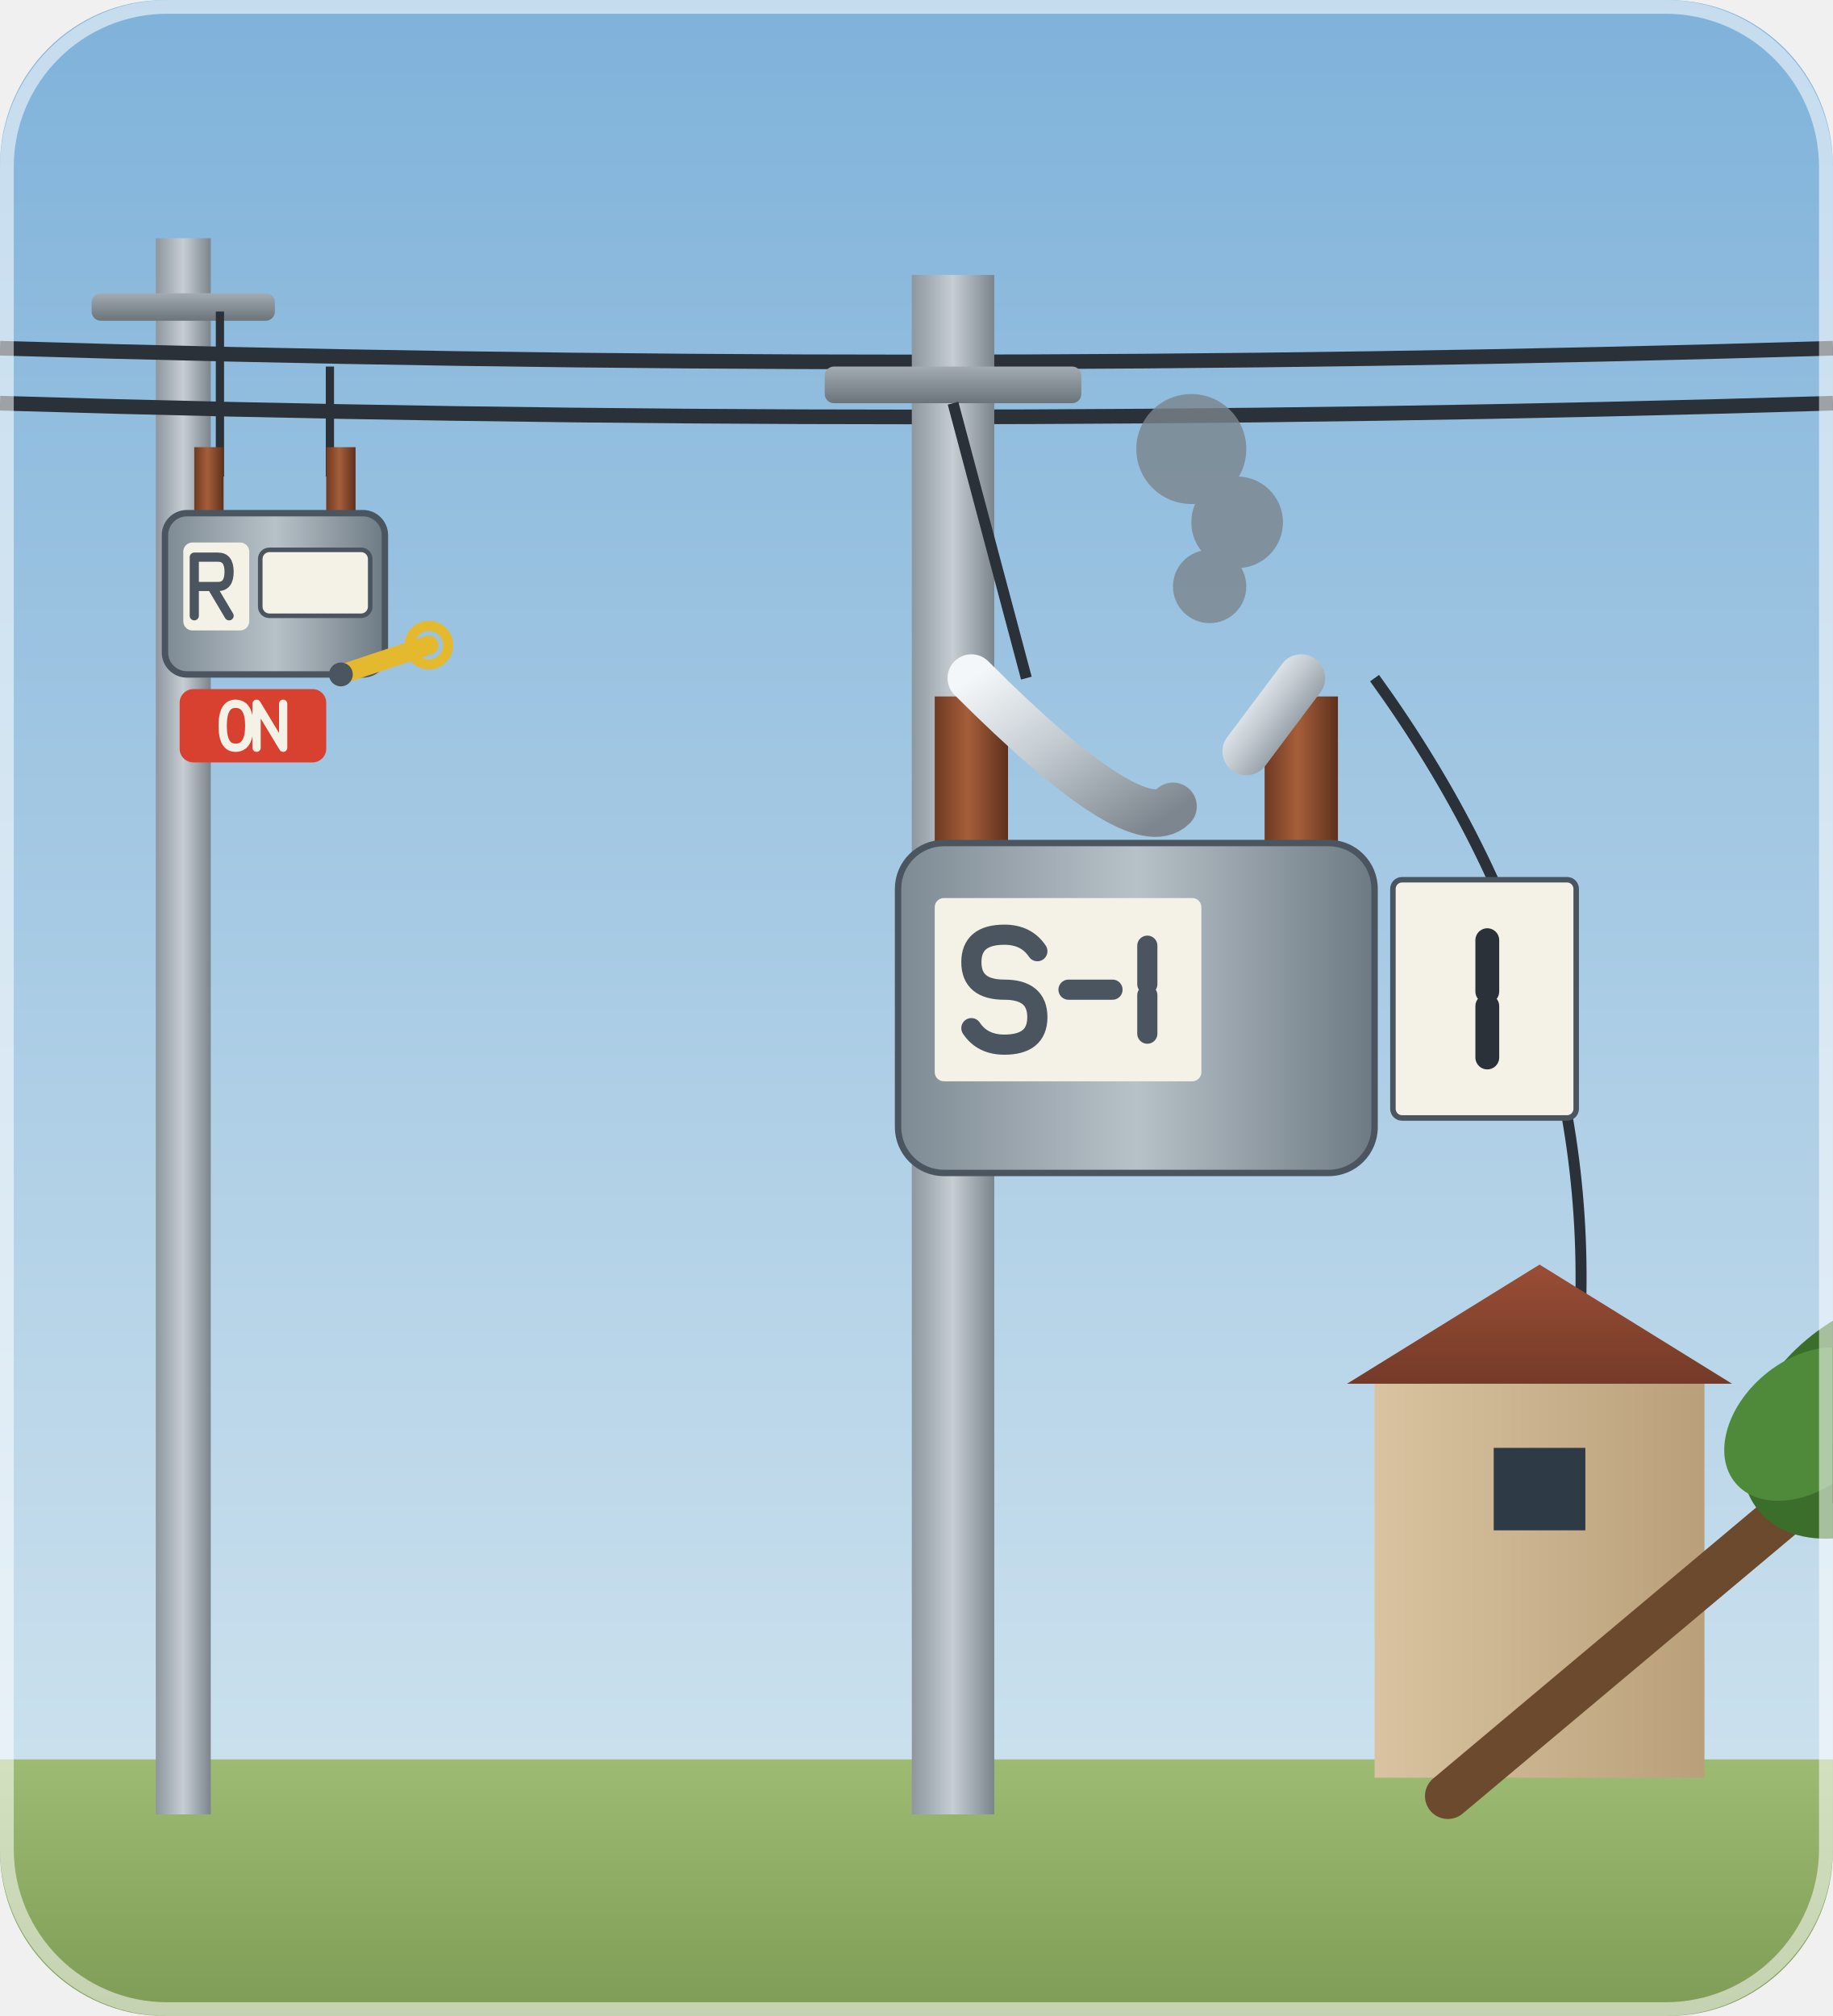
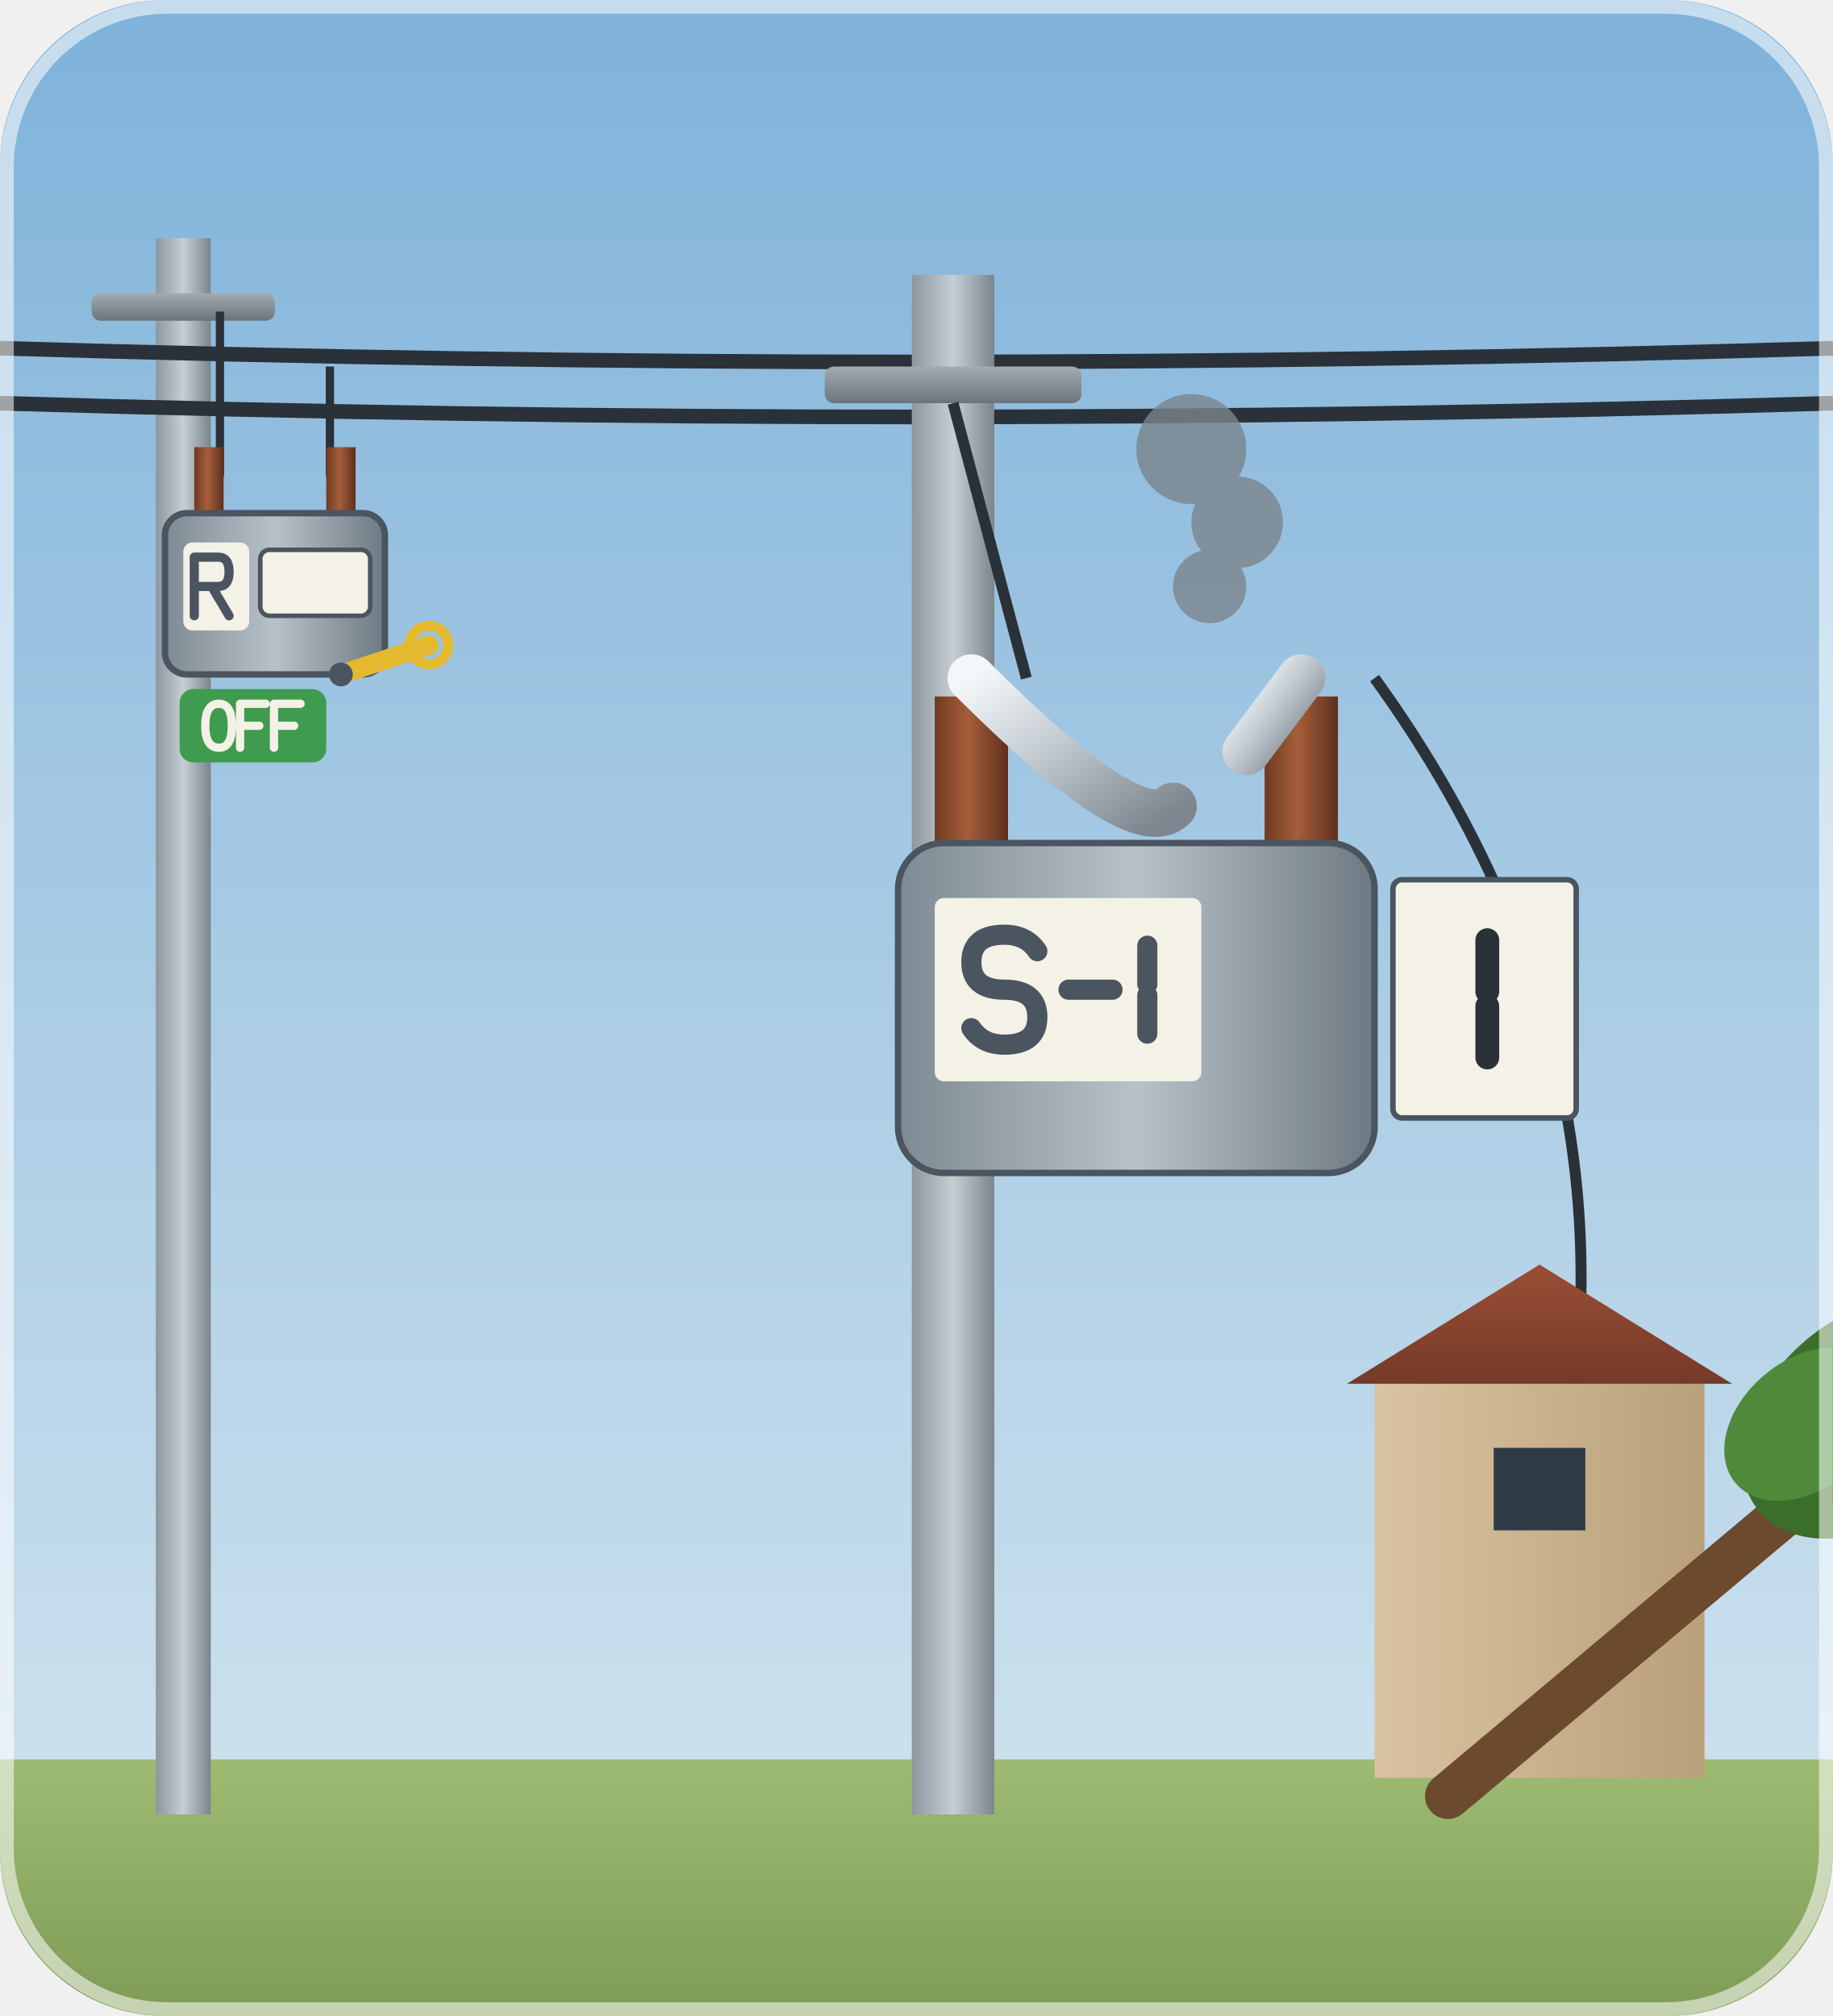
<svg xmlns="http://www.w3.org/2000/svg" viewBox="0 0 200 220" width="200" height="220">
  <defs>
    <linearGradient id="day" x1="0" y1="0" x2="0" y2="1">
      <stop offset="0" stop-color="#7FB2DA" />
      <stop offset="1" stop-color="#D6E7F0" />
    </linearGradient>
    <linearGradient id="ground" x1="0" y1="0" x2="0" y2="1">
      <stop offset="0" stop-color="#9DBB72" />
      <stop offset="1" stop-color="#7E9C55" />
    </linearGradient>
    <linearGradient id="pole" x1="0" y1="0" x2="1" y2="0">
      <stop offset="0" stop-color="#8E979E" />
      <stop offset="0.5" stop-color="#C6CED4" />
      <stop offset="1" stop-color="#7C858C" />
    </linearGradient>
    <linearGradient id="chan" x1="0" y1="0" x2="0" y2="1">
      <stop offset="0" stop-color="#A3ABB2" />
      <stop offset="1" stop-color="#6C747B" />
    </linearGradient>
    <linearGradient id="porc" x1="0" y1="0" x2="1" y2="0">
      <stop offset="0" stop-color="#6E3A22" />
      <stop offset="0.45" stop-color="#A65E3A" />
      <stop offset="1" stop-color="#5E301C" />
    </linearGradient>
    <linearGradient id="rtank" x1="0" y1="0" x2="1" y2="0">
      <stop offset="0" stop-color="#7E8A93" />
      <stop offset="0.5" stop-color="#B7C1C8" />
      <stop offset="1" stop-color="#6E7A83" />
    </linearGradient>
    <linearGradient id="box" x1="0" y1="0" x2="1" y2="1">
      <stop offset="0" stop-color="#E9EDF0" />
      <stop offset="1" stop-color="#AEB8C0" />
    </linearGradient>
    <linearGradient id="panel" x1="0" y1="0" x2="0" y2="1">
      <stop offset="0" stop-color="#9AA5AE" />
      <stop offset="1" stop-color="#7D8891" />
    </linearGradient>
    <linearGradient id="lcd" x1="0" y1="0" x2="0" y2="1">
      <stop offset="0" stop-color="#C9E2B8" />
      <stop offset="1" stop-color="#A9C997" />
    </linearGradient>
    <linearGradient id="shirt" x1="0" y1="0" x2="1" y2="0">
      <stop offset="0" stop-color="#1A5280" />
      <stop offset="0.5" stop-color="#2A6EA3" />
      <stop offset="1" stop-color="#184B75" />
    </linearGradient>
    <linearGradient id="steel" x1="0" y1="0" x2="1" y2="1">
      <stop offset="0" stop-color="#F4F7F9" />
      <stop offset="0.45" stop-color="#C3CBD1" />
      <stop offset="1" stop-color="#7D868E" />
    </linearGradient>
    <linearGradient id="house" x1="0" y1="0" x2="1" y2="0">
      <stop offset="0" stop-color="#D9C3A0" />
      <stop offset="1" stop-color="#B9A07A" />
    </linearGradient>
    <linearGradient id="roof" x1="0" y1="0" x2="0" y2="1">
      <stop offset="0" stop-color="#9A4E35" />
      <stop offset="1" stop-color="#743A28" />
    </linearGradient>
    <radialGradient id="glow" cx="0.5" cy="0.5" r="0.5">
      <stop offset="0" stop-color="#FFF6C8" />
      <stop offset="1" stop-color="#FFE08A" stop-opacity="0" />
    </radialGradient>
    <clipPath id="card">
      <rect x="0" y="0" width="200" height="220" rx="18" />
    </clipPath>
  </defs>
  <g clip-path="url(#card)">
    <rect width="200" height="220" fill="url(#day)" />
    <rect x="0" y="192" width="200" height="28" fill="url(#ground)" />
    <rect x="17" y="26" width="6" height="172" fill="url(#pole)" />
    <rect x="10" y="32" width="20" height="3" rx="1" fill="url(#chan)" />
    <path d="M0 38 Q100 41 200 38" stroke="#2B3138" stroke-width="1.6" fill="none" />
    <path d="M0 44 Q100 47 200 44" stroke="#2B3138" stroke-width="1.6" fill="none" />
    <path d="M24 34 L24 52 M36 40 L36 52" stroke="#2B3138" stroke-width="0.9" />
    <rect x="21.2" y="48.8" width="3.2" height="7.2" fill="url(#porc)" />
    <rect x="35.6" y="48.8" width="3.2" height="7.2" fill="url(#porc)" />
    <rect x="18" y="56" width="24" height="17.6" rx="2.4" fill="url(#rtank)" stroke="#4A5560" stroke-width="0.7" />
    <rect x="20" y="59.2" width="7.2" height="9.6" rx="1" fill="#F4F1E6" />
    <path d="M21.2 67.2 L21.2 60.8 L23.8 60.8 Q25 60.8 25 62.4 Q25 64 23.8 64 L21.2 64 M23.1 64 L25 67.2" stroke="#4A5560" stroke-width="1" stroke-linecap="round" stroke-linejoin="round" fill="none" />
    <rect x="28.4" y="60" width="12" height="7.2" rx="1" fill="#F4F1E6" stroke="#4A5560" stroke-width="0.5" />
    <path d="M37.2 73.6 L46.8 70.4" stroke="#E5B92E" stroke-width="2.1" stroke-linecap="round" />
    <circle cx="46.8" cy="70.4" r="2.1" fill="none" stroke="#E5B92E" stroke-width="1.1" />
    <circle cx="37.2" cy="73.6" r="1.3" fill="#4A5560" />
-     <rect x="19.6" y="75.2" width="16" height="8" rx="1.5" fill="#D8402F" />
-     <path d="M25.7 76.8 Q27.2 76.8 27.2 79.2 Q27.2 81.6 25.7 81.6 Q24.3 81.6 24.3 79.2 Q24.3 76.8 25.7 76.8 M28 81.6 L28 76.8 L30.9 81.6 L30.9 76.8" stroke="#F4F1E6" stroke-width="0.9" stroke-linecap="round" stroke-linejoin="round" fill="none" />
+     <rect x="19.6" y="75.2" width="16" height="8" rx="1.5" fill="#3E9B4F" />
+     <path d="M23.9 76.8 Q25.3 76.8 25.3 79.2 Q25.3 81.6 23.9 81.6 Q22.4 81.6 22.4 79.2 Q22.4 76.8 23.9 76.8 M29 76.8 L26.2 76.8 L26.2 81.6 M26.2 79.2 L28.3 79.2 M32.8 76.8 L29.9 76.8 L29.9 81.6 M29.9 79.2 L32.1 79.2" stroke="#F4F1E6" stroke-width="0.9" stroke-linecap="round" stroke-linejoin="round" fill="none" />
    <rect x="99.5" y="30" width="9" height="168" fill="url(#pole)" />
    <rect x="90" y="40" width="28" height="4" rx="1" fill="url(#chan)" />
    <path d="M104 44 L112 74 M150 74 Q176 110 172 150" stroke="#2B3138" stroke-width="1.2" fill="none" />
    <rect x="150" y="150" width="36" height="44" fill="url(#house)" />
    <path d="M147 151 L168 138 L189 151 Z" fill="url(#roof)" />
    <rect x="163" y="158" width="10" height="9" fill="#2E3A46" />
    <g transform="rotate(-40 158 196)">
      <path d="M158 196 L216 196" stroke="#6B4A2E" stroke-width="5" stroke-linecap="round" />
      <ellipse cx="220" cy="194" rx="16" ry="11" fill="#3B6E2B" />
      <ellipse cx="214" cy="190" rx="10" ry="7" fill="#4E8A3A" />
    </g>
    <rect x="102" y="76" width="8" height="16" fill="url(#porc)" />
    <rect x="138" y="76" width="8" height="16" fill="url(#porc)" />
    <path d="M106 74 Q124 92 128 88" stroke="url(#steel)" stroke-width="5.2" fill="none" stroke-linecap="round" />
    <path d="M142 74 l-6 8" stroke="url(#steel)" stroke-width="5.2" stroke-linecap="round" />
    <ellipse cx="126" cy="96" rx="2.8" ry="4" fill="#F08A2C" />
    <ellipse cx="132" cy="104" rx="2.8" ry="4" fill="#F08A2C" />
    <ellipse cx="122" cy="110" rx="2.8" ry="4" fill="#F08A2C" />
    <rect x="98" y="92" width="52" height="36" rx="5" fill="url(#rtank)" stroke="#4A5560" stroke-width="0.7" />
    <rect x="102" y="98" width="29.1" height="20" rx="1" fill="#F4F1E6" />
    <path d="M113.2 103.8 Q112 102 109.6 102 Q106 102 106 105 Q106 108 109.6 108 Q113.2 108 113.2 111 Q113.2 114 109.6 114 Q107.2 114 106 112.2 M116.6 108 L121.4 108 M125.2 103.2 L125.2 107.4 M125.2 108.6 L125.2 112.8" stroke="#4A5560" stroke-width="2.2" stroke-linecap="round" stroke-linejoin="round" fill="none" />
    <rect x="152" y="96" width="20" height="26" rx="1" fill="#F4F1E6" stroke="#4A5560" stroke-width="0.6" />
    <path d="M162.3 102.6 L162.3 108.2 M162.3 109.8 L162.3 115.4" stroke="#2B3138" stroke-width="2.6" stroke-linecap="round" stroke-linejoin="round" fill="none" />
    <g fill="#7A848C" opacity="0.8">
      <circle cx="132" cy="64" r="4" />
      <circle cx="135" cy="57" r="5" />
      <circle cx="130" cy="49" r="6" />
    </g>
  </g>
  <rect x="0.75" y="0.75" width="198.5" height="218.5" rx="17.5" fill="none" stroke="#FFFFFF" stroke-opacity="0.55" stroke-width="1.5" />
</svg>
